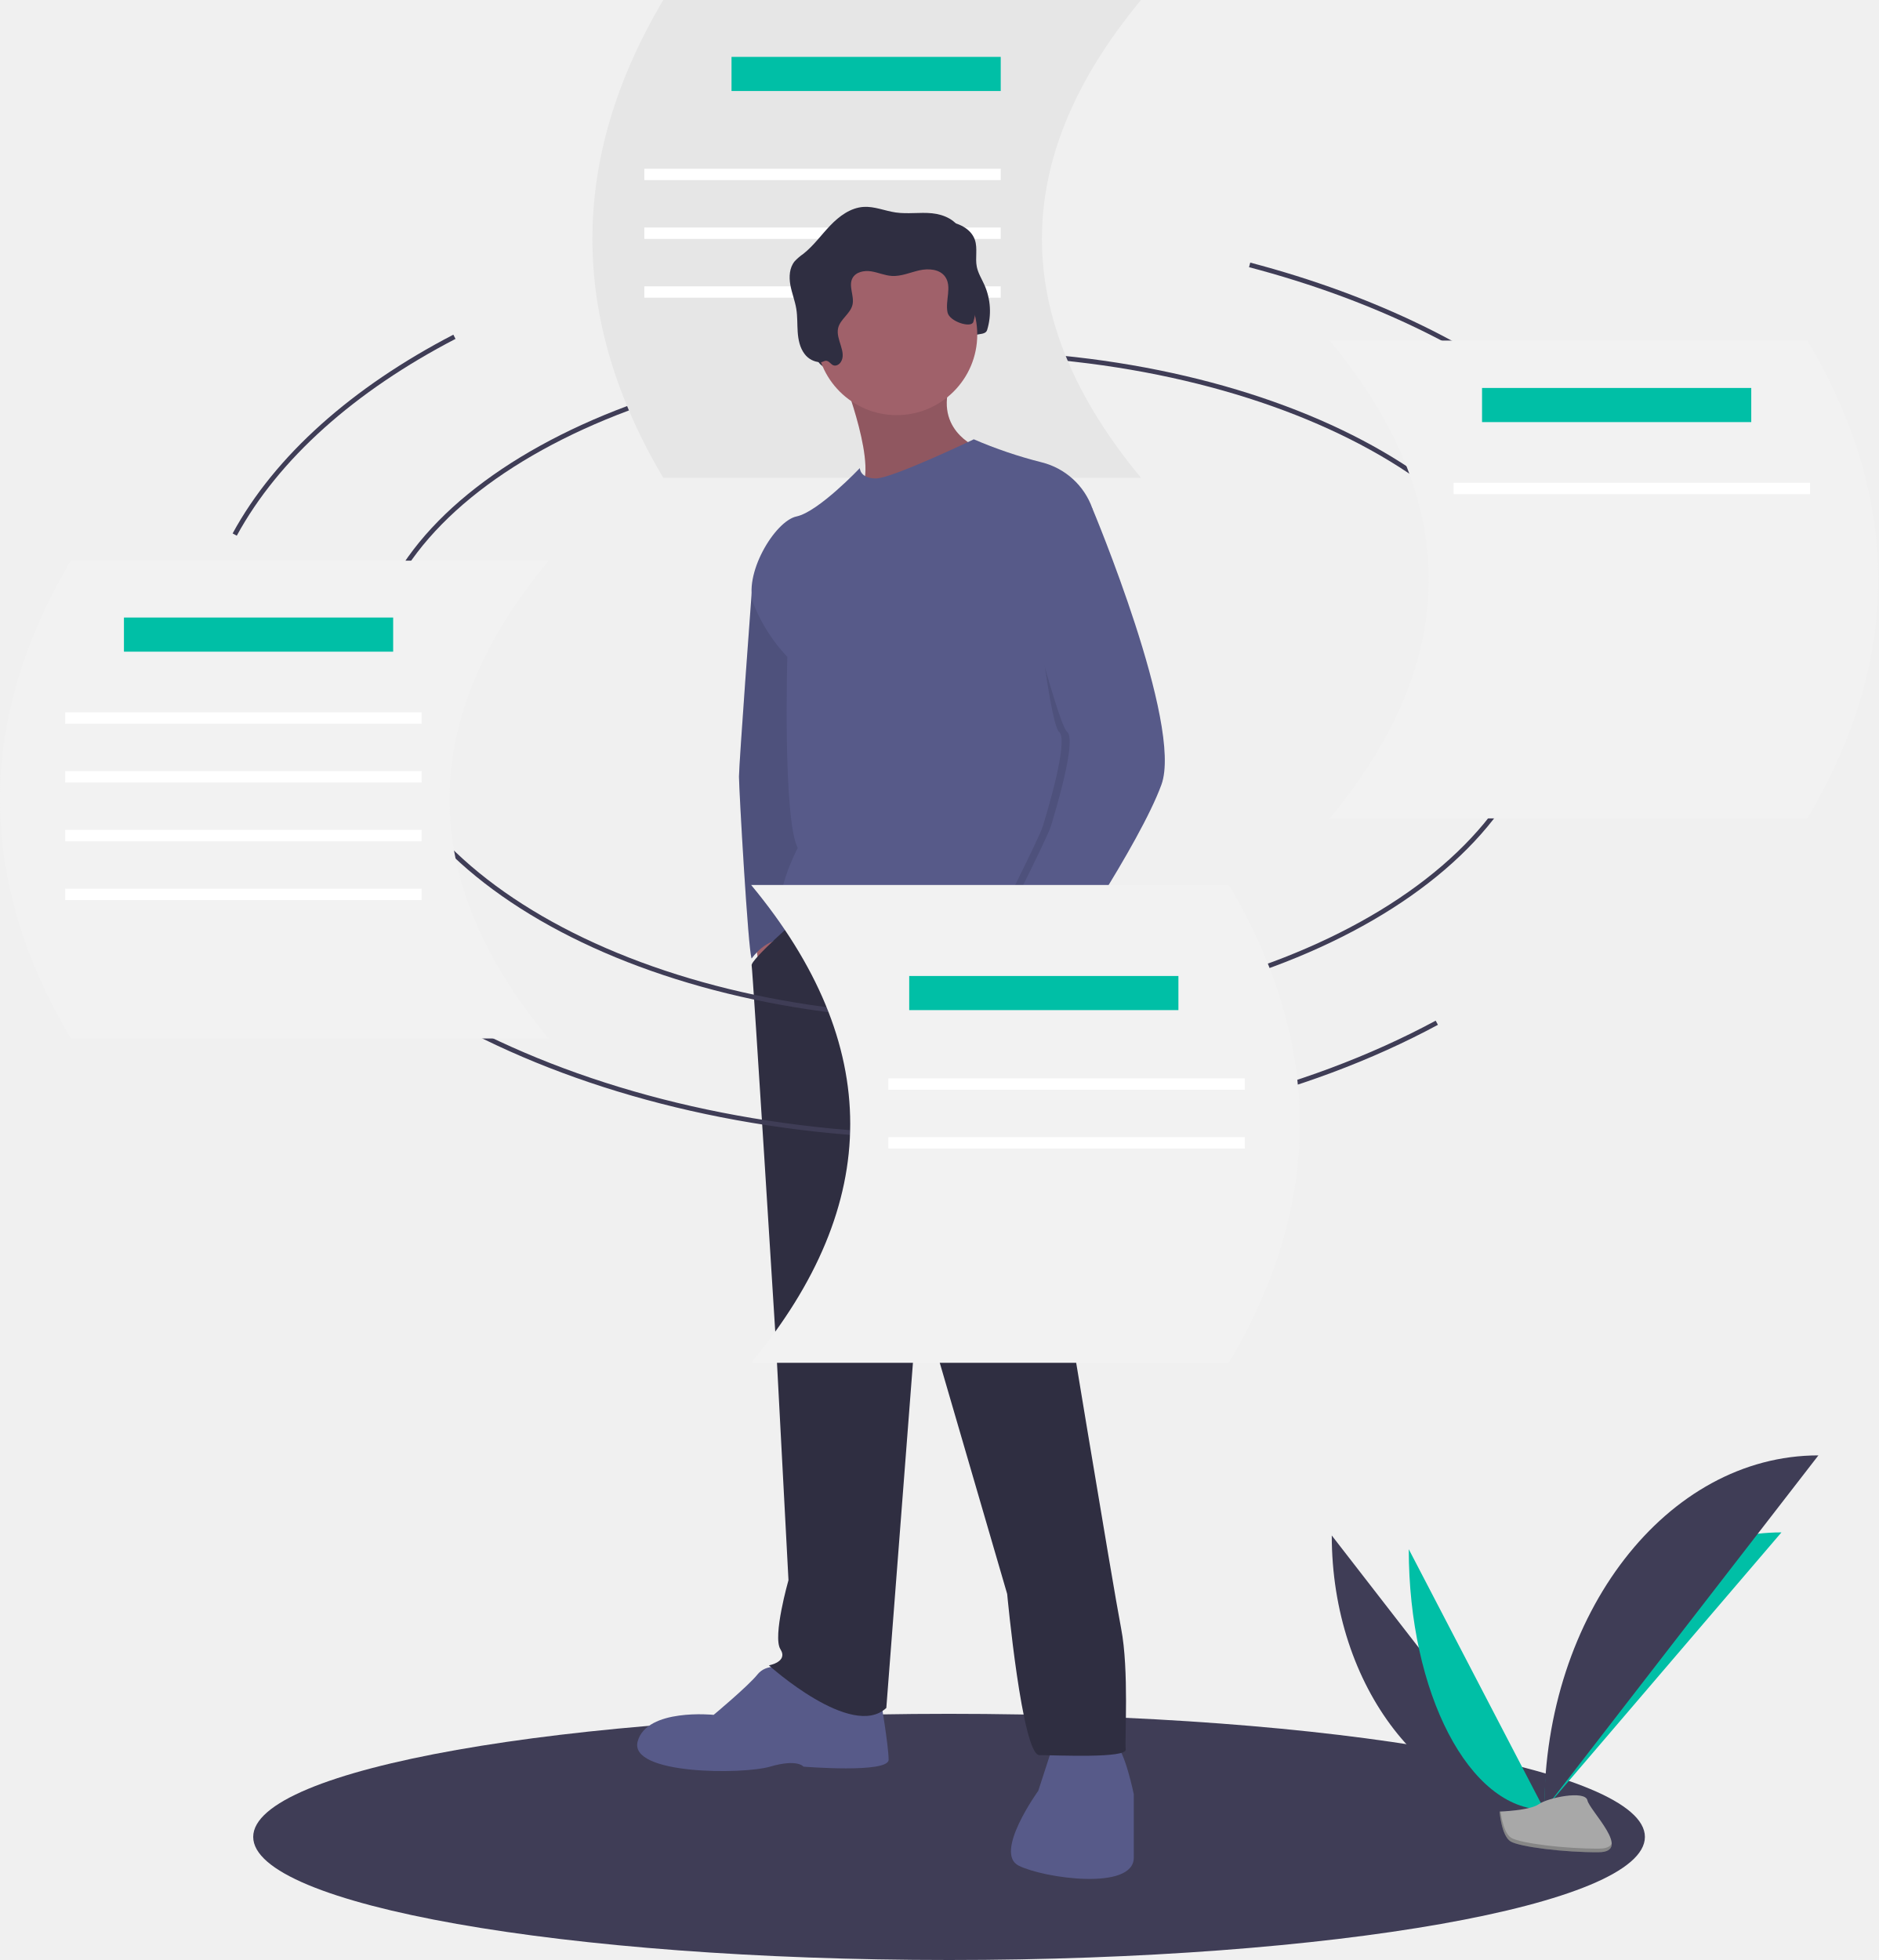
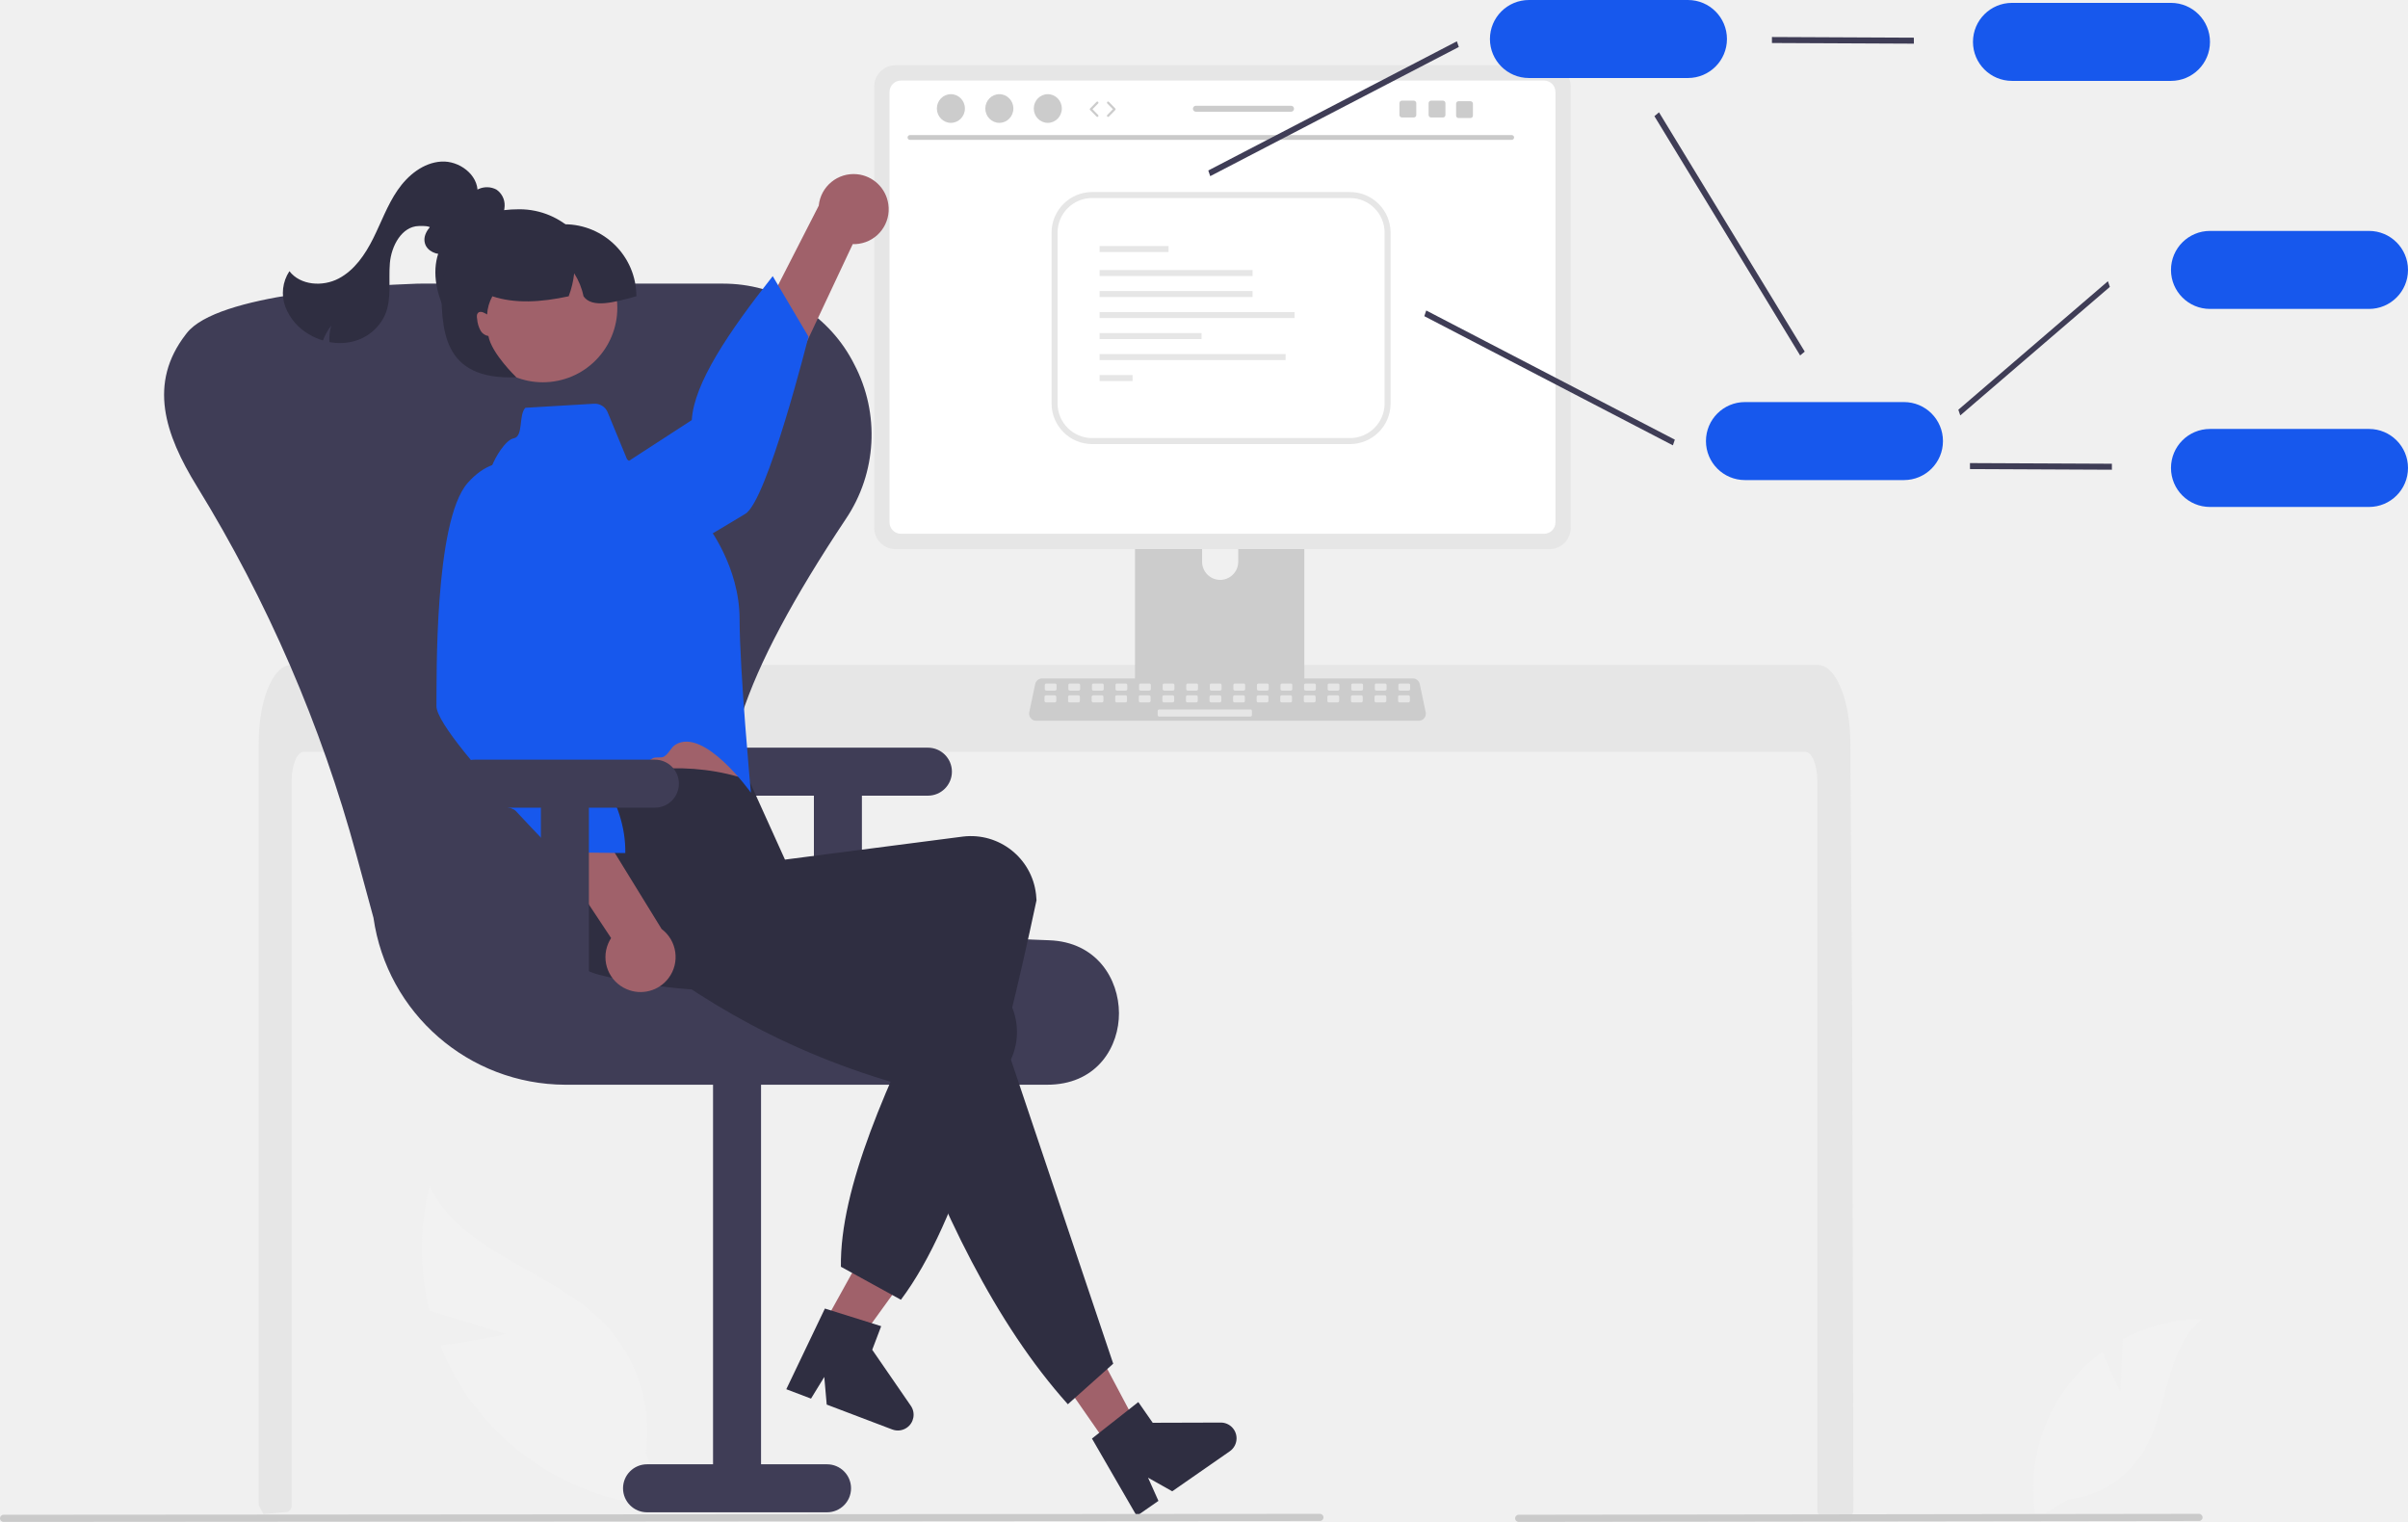
- <svg xmlns="http://www.w3.org/2000/svg" data-name="Layer 1" width="793.58" height="828" viewBox="0 0 793.58 828">
-   <ellipse cx="400.981" cy="776" rx="294" ry="52" fill="#3f3d56" />
-   <path d="M359.174,322.205c0-75.756,111.083-137.169,248.11-137.169s248.11,61.412,248.11,137.169" transform="translate(-203.2101 -36)" fill="none" stroke="#3f3d56" stroke-miterlimit="10" stroke-width="2" />
-   <path d="M685.298,237.851H483.447Q423.562,136.925,483.447,36H685.298Q601.565,136.925,685.298,237.851Z" transform="translate(-203.2101 -36)" fill="#e6e6e6" />
-   <rect x="309.072" y="24.03" width="113.741" height="14.418" fill="#00bfa6" />
-   <rect x="272.227" y="71.289" width="150.587" height="4.806" fill="#fff" />
-   <rect x="272.227" y="96.119" width="150.587" height="4.806" fill="#fff" />
-   <rect x="272.227" y="120.95" width="150.587" height="4.806" fill="#fff" />
-   <path d="M765.887,684.659c0,64.016,40.16,115.817,89.791,115.817" transform="translate(-203.2101 -36)" fill="#3f3d56" />
-   <path d="M855.678,800.477c0-64.735,44.817-117.118,100.201-117.118" transform="translate(-203.2101 -36)" fill="#00bfa6" />
-   <path d="M798.42,690.463c0,60.809,25.61,110.014,57.258,110.014" transform="translate(-203.2101 -36)" fill="#00bfa6" />
-   <path d="M855.678,800.477c0-82.717,51.801-149.651,115.817-149.651" transform="translate(-203.2101 -36)" fill="#3f3d56" />
-   <path d="M836.788,801.293s12.734-.392,16.571-3.125,19.588-5.996,20.54-1.613,19.137,21.798,4.76,21.914-33.404-2.239-37.235-4.573S836.788,801.293,836.788,801.293Z" transform="translate(-203.2101 -36)" fill="#a8a8a8" />
-   <path d="M878.916,816.943c-14.376.116-33.404-2.239-37.235-4.573-2.917-1.777-4.079-8.153-4.468-11.094-.269.012-.425.017-.425.017s.807,10.27,4.637,12.603,22.858,4.689,37.235,4.572c4.15-.033,5.583-1.51,5.505-3.697C883.587,816.093,882.005,816.918,878.916,816.943Z" transform="translate(-203.2101 -36)" opacity="0.2" />
-   <path d="M561.04,193.682c1.169.536,2.575-.263,3.264-1.349,2.624-4.134-2.207-9.466-1.161-14.249.838-3.833,5.193-6.107,6.084-9.928.865-3.712-1.801-7.897.001-11.256,1.412-2.632,4.938-3.324,7.889-2.863s5.751,1.758,8.732,1.94c3.972.242,7.759-1.506,11.643-2.373s8.622-.527,10.907,2.731c2.934,4.184-.042,10.009.979,15.016.811,3.976,4.139,7.267,4.211,11.324.025,1.442-3.765.28-3.564,1.708s-1.59.171-.158.001a2.837,2.837,0,0,0,2.155-2.563c.17-1.189,2.405-1.586,2.38-2.787-.06-2.815,5.029-.917,5.868-3.605a27.261,27.261,0,0,0-1.114-19.017c-1.141-2.561-2.696-4.985-3.247-7.734-.748-3.733.429-7.74-.804-11.342-1.662-4.854-7.161-7.328-12.267-7.831s-10.294.397-15.371-.344c-4.548-.664-8.95-2.635-13.538-2.349-5.504.343-10.294,3.889-14.109,7.871s-7.052,8.562-11.385,11.973a22.329,22.329,0,0,0-3.651,3.143c-2.207,2.689-2.431,6.521-1.817,9.945s1.95,6.691,2.514,10.124c.53,3.226.367,6.522.595,9.784s.905,6.622,2.87,9.236a8.716,8.716,0,0,0,6.783,3.543c.918.021,1.694-.804,2.621-.589C559.508,192.11,560.011,193.21,561.04,193.682Z" transform="translate(-203.2101 -36)" fill="#2f2e41" />
-   <polygon points="318.546 394.707 321.95 415.619 328.759 406.378 324.868 392.275 318.546 394.707" fill="#a0616a" />
-   <path d="M526.133,272.651,520.773,286.777s-5.339,71.953-5.339,77.303,3.891,73.922,5.35,76.84c0,0,6.322-9.24,14.59-7.781s4.863-24.316,4.863-24.316l7.781-63.709-1.459-32.098Z" transform="translate(-203.2101 -36)" fill="#575a89" />
-   <path d="M526.133,272.651,520.773,286.777s-5.339,71.953-5.339,77.303,3.891,73.922,5.35,76.84c0,0,6.322-9.24,14.59-7.781s4.863-24.316,4.863-24.316l7.781-63.709-1.459-32.098Z" transform="translate(-203.2101 -36)" opacity="0.1" />
-   <path d="M559.203,194.838s16.049,40.851,6.809,48.633,51.551-13.131,51.551-13.131l-1.459-5.35s-19.939-7.781-10.213-30.152S559.203,194.838,559.203,194.838Z" transform="translate(-203.2101 -36)" fill="#a0616a" />
-   <path d="M559.203,194.838s16.049,40.851,6.809,48.633,51.551-13.131,51.551-13.131l-1.459-5.35s-19.939-7.781-10.213-30.152S559.203,194.838,559.203,194.838Z" transform="translate(-203.2101 -36)" opacity="0.1" />
-   <path d="M533.914,740.496s-6.809-1.945-10.699,2.918-18.48,17.021-18.48,17.021-28.207-2.918-32.098,11.185,44.256,14.103,55.928,10.699,14.103,0,14.103,0,35.988,2.918,35.988-2.918-3.404-25.775-3.404-25.775Z" transform="translate(-203.2101 -36)" fill="#575a89" />
-   <path d="M648.201,773.08l-6.322,19.453S622.912,818.795,633.611,824.145s48.633,10.699,48.633-3.404V793.992s-3.891-18.967-7.781-20.912S648.201,773.08,648.201,773.08Z" transform="translate(-203.2101 -36)" fill="#575a89" />
-   <path d="M540.802,423.591s-20.504,17.815-20.018,20.247S530.996,602.38,530.996,602.38L536.346,703.536s-6.809,23.83-3.404,29.18-4.863,6.809-4.863,6.809,35.015,31.611,49.605,17.994l13.617-176.536L628.748,709.372s6.322,68.086,13.617,68.086,36.961,1.459,36.474-2.432,1.459-33.557-1.945-51.064-26.262-156.111-26.262-156.111-1.965-118.822,3.151-129.928-2.665-22.778-2.665-22.778l-34.043-13.131-40.851,4.863Z" transform="translate(-203.2101 -36)" fill="#2f2e41" />
-   <circle cx="378.851" cy="141.331" r="34.043" fill="#a0616a" />
-   <path d="M664.736,250.766a30.537,30.537,0,0,0-21.398-19.453,188.628,188.628,0,0,1-28.693-9.727s-34.529,16.535-41.338,16.535-6.809-4.377-6.809-4.377-17.508,18.48-26.748,20.426-22.857,24.803-17.994,37.447A70.568,70.568,0,0,0,535.86,313.502s-1.945,68.086,4.377,80.73c0,0-15.562,29.666-.973,31.611s70.517-4.863,80.244,1.945,27.721-1.459,30.152,7.781,7.781,11.186,7.781,11.186,8.268-13.131,3.404-20.912S664.736,250.766,664.736,250.766Z" transform="translate(-203.2101 -36)" fill="#575a89" />
-   <path d="M628.748,433.625l-7.781,4.863s8.268,28.693,11.672,29.666S644.056,443.619,644.056,443.619Z" transform="translate(-203.2101 -36)" fill="#a0616a" />
-   <path d="M555.204,190.277c1.169.536,2.575-.263,3.264-1.349,2.624-4.134-2.207-9.466-1.161-14.249.838-3.833,5.193-6.107,6.084-9.928.865-3.712-1.801-7.897.001-11.256,1.412-2.632,4.938-3.324,7.889-2.863s5.751,1.758,8.732,1.94c3.972.242,7.759-1.506,11.643-2.373s8.622-.527,10.907,2.731c2.934,4.184-.042,10.009.979,15.015.811,3.976,10.053,6.766,10.892,4.078a27.261,27.261,0,0,0-1.114-19.017c-1.141-2.561-2.696-4.985-3.247-7.734-.748-3.733.429-7.74-.804-11.342-1.662-4.854-7.161-7.328-12.267-7.831s-10.294.397-15.371-.344c-4.548-.664-8.95-2.635-13.538-2.349-5.504.343-10.294,3.889-14.109,7.871s-7.052,8.562-11.385,11.973a22.329,22.329,0,0,0-3.651,3.143c-2.207,2.689-2.431,6.521-1.817,9.945s1.95,6.691,2.514,10.124c.53,3.226.367,6.522.595,9.784s.905,6.622,2.87,9.236a8.716,8.716,0,0,0,6.783,3.543c.918.021,1.694-.804,2.621-.589C553.672,188.706,554.176,189.806,555.204,190.277Z" transform="translate(-203.2101 -36)" fill="#2f2e41" />
-   <path d="M645.526,259.277l15.806-8.511s38.42,91.429,29.18,116.718-44.742,77.326-44.742,77.326-28.207-5.836-25.289-11.672,21.885-43.283,23.344-48.146,11.185-36.474,6.809-39.879S637.745,262.681,637.745,262.681Z" transform="translate(-203.2101 -36)" opacity="0.1" />
-   <path d="M645.283,245.416l19.453,5.35s38.42,91.429,29.18,116.718-44.742,77.326-44.742,77.326-28.207-5.836-25.289-11.672,21.885-43.283,23.344-48.146,11.186-36.474,6.809-39.879-25.289-87.539-25.289-87.539Z" transform="translate(-203.2101 -36)" fill="#575a89" />
-   <path d="M855.394,322.205c0,79.425-111.083,143.812-248.11,143.812s-248.11-64.387-248.11-143.812" transform="translate(-203.2101 -36)" fill="none" stroke="#3f3d56" stroke-miterlimit="10" stroke-width="2" />
-   <path d="M810.264,468.058c-55.459,29.911-127.823,48.011-206.981,48.011-75.897,0-145.547-16.639-200.04-44.374" transform="translate(-203.2101 -36)" fill="none" stroke="#3f3d56" stroke-miterlimit="10" stroke-width="2" />
-   <path d="M731.188,147.906c105.544,27.741,180.712,88.762,187.702,160.63" transform="translate(-203.2101 -36)" fill="none" stroke="#3f3d56" stroke-miterlimit="10" stroke-width="2" />
-   <path d="M302.373,261.823c17.784-32.686,50.271-61.45,92.836-83.549" transform="translate(-203.2101 -36)" fill="none" stroke="#3f3d56" stroke-miterlimit="10" stroke-width="2" />
-   <path d="M520.568,611.707H722.419q59.885-100.925,0-201.851H520.568Q604.301,510.781,520.568,611.707Z" transform="translate(-203.2101 -36)" fill="#f2f2f2" />
-   <rect x="384.146" y="412.304" width="113.741" height="14.418" fill="#00bfa6" />
-   <rect x="375.335" y="455.558" width="150.587" height="4.806" fill="#fff" />
-   <rect x="375.335" y="480.388" width="150.587" height="4.806" fill="#fff" />
-   <path d="M435.003,474.7H233.152q-59.885-100.925,0-201.851H435.003Q351.27,373.774,435.003,474.7Z" transform="translate(-203.2101 -36)" fill="#f2f2f2" />
-   <rect x="52.37" y="260.879" width="113.741" height="14.418" fill="#00bfa6" />
-   <rect x="27.539" y="300.928" width="150.587" height="4.806" fill="#fff" />
-   <rect x="27.539" y="325.759" width="150.587" height="4.806" fill="#fff" />
-   <rect x="27.539" y="350.59" width="150.587" height="4.806" fill="#fff" />
-   <rect x="27.539" y="375.421" width="150.587" height="4.806" fill="#fff" />
-   <path d="M764.997,381.72H966.848q59.885-100.925,0-201.851H764.997Q848.73,280.795,764.997,381.72Z" transform="translate(-203.2101 -36)" fill="#f2f2f2" />
-   <rect x="626.172" y="163.894" width="113.741" height="14.418" fill="#00bfa6" />
-   <rect x="614.157" y="203.944" width="150.587" height="4.806" fill="#fff" />
+ <svg xmlns="http://www.w3.org/2000/svg" width="802.611" height="507.219" viewBox="0 0 802.611 507.219">
+   <path d="M706.756,463.869l.782-17.576c8.149-4.356,17.238-6.656,26.477-6.702-12.717,10.397-11.127,30.438-19.749,44.419-5.515,8.791-14.728,14.597-25.038,15.779l-10.642,6.516c-2.955-16.475,1.452-33.417,12.06-46.364,2.976-3.56,6.389-6.73,10.157-9.438,2.549,6.72,5.954,13.366,5.954,13.366Z" fill="#f2f2f2" />
+   <path d="M168.805,444.609l-25.68-7.775c-3.368-13.683-3.345-27.982,.067-41.654,10.575,22.709,40.792,27.909,58.207,45.916,10.915,11.461,16.026,27.264,13.888,42.946l5.621,18.181c-25.46-1.838-48.839-14.732-63.977-35.285-4.14-5.739-7.54-11.976-10.122-18.565,10.892-1.235,21.996-3.764,21.996-3.764Z" fill="#f2f2f2" />
+   <path d="M617.773,503.43c-.004,.532-.215,1.042-.59,1.42-.374,.373-.882,.582-1.41,.58h-8.04c-1.101,.004-1.996-.885-2-1.986v-243.154c0-5.36-1.8-9.71-4.01-9.72H101.233c-2.22,.01-4.01,4.36-4.02,9.72v241.65c-.003,1.029-.785,1.889-1.81,1.99-1.62,.16-3.24,.3-4.85,.43-.04,0-.08,.01-.12,.01-.88,.08-1.76,.14-2.64,.21h-.01c-.46-.83-.9-1.68-1.35-2.53-.144-.289-.22-.607-.22-.93V247.68c0-1.48,.06-2.97,.16-4.44,.143-2.019,.393-4.028,.75-6.02,1.69-9.29,5.51-15.58,9.85-15.6h509c.633,.004,1.259,.137,1.84,.39,.853,.377,1.624,.917,2.27,1.59,.877,.912,1.627,1.938,2.23,3.05,2.14,3.77,3.67,9.39,4.21,15.93,0,.06,.01,.12,.01,.18,.14,1.62,.21,3.27,.2,4.92l.14,21.43,.09,12.78,.27,40.1,.1,14.24,.44,167.2Z" fill="#e6e6e6" />
+   <path d="M432.024,147.486h-51.006c-1.503,.002-2.719,1.222-2.717,2.724v80.574h56.447v-80.574c.001-1.504-1.218-2.724-2.721-2.724h-.003Zm-25.331,45.781c-3.32-.015-6.007-2.703-6.023-6.023v-9.293c0-3.326,2.697-6.023,6.023-6.023s6.023,2.697,6.023,6.023v9.293c-.015,3.32-2.703,6.007-6.023,6.023Z" fill="#ccc" />
+   <path d="M378.126,228.207v7.774c.002,.839,.681,1.518,1.52,1.52h53.758c.838-.004,1.516-.682,1.52-1.52v-7.774h-56.797Z" fill="#3f3d56" />
+   <path d="M516.484,21.742h-218.029c-3.9,.006-7.06,3.166-7.066,7.066V175.935c.004,3.901,3.165,7.063,7.066,7.066h218.029c3.901-.004,7.063-3.165,7.066-7.066V28.808c-.006-3.9-3.166-7.06-7.066-7.066Z" fill="#e6e6e6" />
+   <path d="M514.664,26.846h-214.388c-2.088,.005-3.779,1.699-3.779,3.787V174.113c.004,2.086,1.693,3.776,3.779,3.779h214.388c2.086-.004,3.776-1.693,3.779-3.779V30.633c-0-2.088-1.691-3.782-3.779-3.787Z" fill="#fff" />
+   <path d="M472.905,240.206h-127.549c-1.296,0-2.346-1.051-2.346-2.346,0-.162,.017-.324,.05-.483l1.979-9.4c.232-1.083,1.188-1.859,2.296-1.863h123.591c1.108,.004,2.064,.779,2.296,1.863l1.979,9.4c.267,1.268-.545,2.512-1.813,2.779-.159,.033-.321,.05-.483,.05Z" fill="#ccc" />
+   <rect x="348.241" y="227.806" width="3.928" height="2.357" rx=".488" ry=".488" fill="#e6e6e6" />
+   <rect x="356.098" y="227.806" width="3.928" height="2.357" rx=".488" ry=".488" fill="#e6e6e6" />
+   <rect x="363.954" y="227.806" width="3.928" height="2.357" rx=".488" ry=".488" fill="#e6e6e6" />
+   <rect x="371.811" y="227.806" width="3.928" height="2.357" rx=".488" ry=".488" fill="#e6e6e6" />
+   <rect x="379.668" y="227.806" width="3.928" height="2.357" rx=".488" ry=".488" fill="#e6e6e6" />
+   <rect x="387.525" y="227.806" width="3.928" height="2.357" rx=".488" ry=".488" fill="#e6e6e6" />
+   <rect x="395.382" y="227.806" width="3.928" height="2.357" rx=".488" ry=".488" fill="#e6e6e6" />
+   <rect x="403.238" y="227.806" width="3.928" height="2.357" rx=".488" ry=".488" fill="#e6e6e6" />
+   <rect x="411.095" y="227.806" width="3.928" height="2.357" rx=".488" ry=".488" fill="#e6e6e6" />
+   <rect x="418.952" y="227.806" width="3.928" height="2.357" rx=".488" ry=".488" fill="#e6e6e6" />
+   <rect x="426.809" y="227.806" width="3.928" height="2.357" rx=".488" ry=".488" fill="#e6e6e6" />
+   <rect x="434.665" y="227.806" width="3.928" height="2.357" rx=".488" ry=".488" fill="#e6e6e6" />
+   <rect x="442.522" y="227.806" width="3.928" height="2.357" rx=".488" ry=".488" fill="#e6e6e6" />
+   <rect x="450.379" y="227.806" width="3.928" height="2.357" rx=".488" ry=".488" fill="#e6e6e6" />
+   <rect x="458.236" y="227.806" width="3.928" height="2.357" rx=".488" ry=".488" fill="#e6e6e6" />
+   <rect x="466.092" y="227.806" width="3.928" height="2.357" rx=".488" ry=".488" fill="#e6e6e6" />
+   <rect x="348.148" y="231.735" width="3.928" height="2.357" rx=".488" ry=".488" fill="#e6e6e6" />
+   <rect x="356.005" y="231.735" width="3.928" height="2.357" rx=".488" ry=".488" fill="#e6e6e6" />
+   <rect x="363.862" y="231.735" width="3.928" height="2.357" rx=".488" ry=".488" fill="#e6e6e6" />
+   <rect x="371.718" y="231.735" width="3.928" height="2.357" rx=".488" ry=".488" fill="#e6e6e6" />
+   <rect x="379.575" y="231.735" width="3.928" height="2.357" rx=".488" ry=".488" fill="#e6e6e6" />
+   <rect x="387.432" y="231.735" width="3.928" height="2.357" rx=".488" ry=".488" fill="#e6e6e6" />
+   <rect x="395.289" y="231.735" width="3.928" height="2.357" rx=".488" ry=".488" fill="#e6e6e6" />
+   <rect x="403.145" y="231.735" width="3.928" height="2.357" rx=".488" ry=".488" fill="#e6e6e6" />
+   <rect x="411.002" y="231.735" width="3.928" height="2.357" rx=".488" ry=".488" fill="#e6e6e6" />
+   <rect x="418.859" y="231.735" width="3.928" height="2.357" rx=".488" ry=".488" fill="#e6e6e6" />
+   <rect x="426.716" y="231.735" width="3.928" height="2.357" rx=".488" ry=".488" fill="#e6e6e6" />
+   <rect x="434.572" y="231.735" width="3.928" height="2.357" rx=".488" ry=".488" fill="#e6e6e6" />
+   <rect x="442.429" y="231.735" width="3.928" height="2.357" rx=".488" ry=".488" fill="#e6e6e6" />
+   <rect x="450.286" y="231.735" width="3.928" height="2.357" rx=".488" ry=".488" fill="#e6e6e6" />
+   <rect x="458.143" y="231.735" width="3.928" height="2.357" rx=".488" ry=".488" fill="#e6e6e6" />
+   <rect x="466" y="231.735" width="3.928" height="2.357" rx=".488" ry=".488" fill="#e6e6e6" />
+   <rect x="385.861" y="236.449" width="31.427" height="2.357" rx=".488" ry=".488" fill="#e6e6e6" />
+   <path d="M503.887,46.614h-200.602c-.441-.01-.79-.375-.78-.815,.009-.427,.353-.771,.78-.78h200.602c.441,.01,.79,.375,.78,.815-.009,.427-.353,.771-.78,.78Z" fill="#cacaca" />
+   <ellipse cx="316.941" cy="36.166" rx="4.675" ry="4.779" fill="#ccc" />
+   <ellipse cx="333.092" cy="36.166" rx="4.675" ry="4.779" fill="#ccc" />
+   <ellipse cx="349.242" cy="36.166" rx="4.675" ry="4.779" fill="#ccc" />
+   <polygon points="403.381 58.71 402.733 56.817 485.591 13.765 486.238 15.658 403.381 58.71" fill="#3f3d56" />
+   <polygon points="653.381 138.452 652.733 136.559 702.591 93.725 703.238 95.617 653.381 138.452" fill="#3f3d56" />
+   <polygon points="557.591 148.423 474.733 105.371 475.381 103.478 558.238 146.53 557.591 148.423" fill="#3f3d56" />
+   <polygon points="600.006 118.465 551.431 38.719 552.966 37.436 601.54 117.182 600.006 118.465" fill="#3f3d56" />
+   <polygon points="637.914 14.554 590.607 14.336 590.607 12.336 637.914 12.554 637.914 14.554" fill="#3f3d56" />
+   <path d="M723.611,26.959h-53c-7.18,0-13-5.82-13-13s5.82-13,13-13h53c7.18,0,13,5.82,13,13s-5.82,13-13,13h0Z" fill="#1758ed" />
+   <path d="M789.611,102.959h-53c-7.18,0-13-5.82-13-13s5.82-13,13-13h53c7.18,0,13,5.82,13,13s-5.82,13-13,13Z" fill="#1758ed" />
+   <polygon points="703.914 156.553 656.607 156.336 656.607 154.336 703.914 154.553 703.914 156.553" fill="#3f3d56" />
+   <path d="M789.611,168.959h-53c-7.18,0-13-5.82-13-13s5.82-13,13-13h53c7.18,0,13,5.82,13,13s-5.82,13-13,13Z" fill="#1758ed" />
+   <path d="M634.611,160h-53c-7.18,0-13-5.82-13-13s5.82-13,13-13h53c7.18,0,13,5.82,13,13s-5.82,13-13,13Z" fill="#1758ed" />
+   <path d="M562.611,26h-53c-7.18,0-13-5.82-13-13s5.82-13,13-13h53c7.18,0,13,5.82,13,13s-5.82,13-13,13Z" fill="#1758ed" />
+   <path d="M309.283,249.18h-60c-4.418,0-8,3.582-8,8s3.582,8,8,8h22v62h16v-62h22c4.418,0,8-3.582,8-8s-3.582-8-8-8Z" fill="#3f3d56" />
+   <path d="M348.884,361.517H188.401c-32.159-.118-59.366-23.8-63.916-55.636l-5.681-20.896c-11.758-43.3-29.667-84.69-53.181-122.903-10.747-17.454-16.279-34.349-3.715-50.615,.107-.139,.212-.275,.316-.41,10.077-13.116,60.234-15.956,76.585-16.508,.646-.022,1.294-.033,1.945-.033h99.819c.651,0,1.3,.011,1.945,.033,17.958,.523,34.18,10.863,42.236,26.921,8.597,16.395,7.5,36.185-2.856,51.53-35.063,52.671-45.799,85.697-34.808,107.085,10.631,20.688,43.22,31.265,102.559,33.285,15.946,.543,23.265,12.96,23.316,24.267,.05,11.015-6.986,23.176-22.553,23.848-.506,.021-1.015,.032-1.528,.032Z" fill="#3f3d56" />
+   <path d="M215.663,504.017h60c4.418,0,8-3.582,8-8s-3.582-8-8-8h-22v-135h-16v135h-22c-4.418,0-8,3.582-8,8s3.582,8,8,8Z" fill="#3f3d56" />
+   <polygon points="269.969 449.592 280.305 455.206 307.667 417.375 292.411 409.088 269.969 449.592" fill="#a0616a" />
+   <path d="M274.944,436.111l18.764,5.876-2.987,7.861,12.867,18.675c1.646,2.389,1.044,5.66-1.344,7.306-1.421,.98-3.233,1.198-4.847,.585l-21.844-8.299-.811-9.206-4.424,7.217-8.236-3.129,12.862-26.885Z" fill="#2f2e41" />
+   <path d="M296.084,68.076c.926,6.347-3.469,12.243-9.816,13.169-.677,.099-1.361,.137-2.045,.116l-39.851,84.795-12.499-17.43,41.024-80.181c.63-6.418,6.344-11.11,12.763-10.48,5.37,.527,9.68,4.666,10.424,10.011v0Z" fill="#a0616a" />
+   <path d="M163.835,183.301s-1.068,14.814,15.685,17.719,61.539-25.415,68.894-29.764,21.062-59.061,21.062-59.061l-11.92-20.162c-14.717,18.617-26.275,35.784-26.977,47.97l-66.744,43.297Z" fill="#1758ed" />
+   <path d="M183.175,234.327l3.618,15.546s.036,14.335,2.574,16.978c2.521,2.631,57.955-2.651,57.955-2.651,0,0-5.877-23.1-5.799-40.578l-58.349,10.706Z" fill="#a0616a" />
+   <path d="M300.283,433.18l-20-11c-.38-26.025,15.273-61.243,33.84-98.132-41.523,7.141-80.696,9.429-114.579,.79-11.574-3.057-18.55-14.84-15.663-26.458,.132-.548,.284-1.091,.458-1.627,4.055-12.372-5.038-20.128,3.326-33.736,21.996-7.512,42.892-9.634,62-3l11.972,26.471,59.343-7.679c12-1.435,22.89,7.13,24.325,19.13,.007,.055,.013,.109,.019,.164,.08,.644,.132,1.291,.156,1.94-11.999,56.253-25.454,106.869-45.196,133.137Z" fill="#2f2e41" />
+   <path d="M175.12,135.904l22.861-1.35c1.976-.117,3.809,1.033,4.564,2.863l6.46,15.662,26.85,22.192s10.631,13.528,10.655,30.999,3.772,57.91,3.772,57.91c0,0-15.515-21.839-25.091-16.03-1.629,.988-2.202,3.009-3.909,4.03-.851,.509-2.818,.014-3.677,.525-13.196,7.833-26.958,15.486-28.244,14.145-2.525-2.635-5.587-16.098-5.587-16.098l-20.926-76.887c-2.297-8.191-.812-16.98,4.049-23.962,1.462-2.058,2.994-3.59,4.417-3.843,3.196-.681,1.496-7.844,3.806-10.156Z" fill="#1758ed" />
+   <polygon points="369.589 482.16 379.239 475.451 357.378 434.207 343.136 444.109 369.589 482.16" fill="#a0616a" />
+   <path d="M371.048,454.486l-15.124,13.518c-24.048-26.796-42.227-64.376-57.633-107.053-40.366-11.822-70.807-30.888-97.382-53.526-9.015-7.629-15.774-17.429-8.085-26.721,.359-.434,.735-.855,1.126-1.26,9.078-9.33,32.101-7.552,45.585-16.1l30.121,32.196-1.895,8.632,56.577,19.165c11.389,3.992,17.387,16.46,13.395,27.85-.02,.056-.039,.112-.059,.167-.212,.614-.45,1.217-.714,1.811l34.087,101.321Z" fill="#2f2e41" />
+   <path d="M363.963,479.44l15.447-12.165,4.8,6.905,22.678-.069c2.901-.009,5.26,2.335,5.269,5.236,.005,1.726-.837,3.345-2.255,4.33l-19.187,13.338-8.055-4.531,3.457,7.728-7.234,5.029-14.92-25.8Z" fill="#2f2e41" />
+   <path d="M208.878,329.673c-5.905-2.506-8.66-9.324-6.153-15.229,.267-.63,.59-1.234,.963-1.807l-51.754-78.102,21.386-1.626,47.202,76.707c5.157,3.873,6.198,11.193,2.325,16.35-3.241,4.315-9.016,5.848-13.969,3.707v0Z" fill="#a0616a" />
+   <path d="M179.121,156.811s-12.103-8.608-23.289,4.198-10.252,65.787-10.357,74.331c-.033,2.675,3.83,8.448,9.153,15.117,2.39,2.994,5.073,6.168,7.831,9.323,1.596,1.826,.221,5.626,1.823,7.401,1.593,1.765,6.164,1.505,7.68,3.143,7.194,7.775,13.039,13.694,13.039,13.694l23.42,.288c.264-17.41-11.659-32.951-26.976-47.97l-2.324-79.524Z" fill="#1758ed" />
+   <path d="M155.514,81.008c-2.217,1.6-4.55,3.249-7.256,3.646s-5.873-.911-6.622-3.541c-.916-3.216,1.988-6.144,4.598-8.234l8.276-6.627c1.516-1.344,3.226-2.45,5.074-3.281,1.88-.827,4.034-.755,5.854,.196,1.809,1.221,2.854,3.293,2.763,5.474-.118,2.149-.827,4.224-2.05,5.996-3.104,4.839-8.05,8.2-13.691,9.307" fill="#2f2e41" />
+   <path d="M218.283,253.18h-60c-4.418,0-8,3.582-8,8s3.582,8,8,8h22v62h16v-62h22c4.418,0,8-3.582,8-8s-3.582-8-8-8Z" fill="#3f3d56" />
+   <path d="M159.19,64.224c.241-5.998-6.15-10.748-12.14-10.372s-11.138,4.588-14.535,9.538c-3.396,4.945-5.435,10.673-8.111,16.042s-6.237,10.626-11.553,13.409c-5.315,2.778-12.713,2.283-16.386-2.461-2.317,3.513-2.82,7.92-1.357,11.865,1.504,3.894,4.309,7.149,7.938,9.211,1.445,.857,2.988,1.535,4.596,2.021,.663-1.79,1.596-3.467,2.766-4.975-.529,1.785-.73,3.65-.596,5.507,2.478,.475,5.028,.435,7.49-.118,4.902-1.097,9.002-4.44,11.062-9.021,2.246-5.318,1.102-11.381,1.583-17.133,.476-5.753,3.943-12.321,9.716-12.415,4.396-.072,3.814,.29,6.6,3.692" fill="#2f2e41" />
+   <path d="M199.111,95.742c0,14.359-11.641,26-26,26s-28-16.641-28-31,13.641-21,28-21,26,11.641,26,26Z" fill="#2f2e41" />
+   <circle cx="180.951" cy="102.598" r="24.805" transform="translate(-16.89425 38.3571) rotate(-11.56418)" fill="#a0616a" />
+   <path d="M212.111,98.742c-7.343,2.005-14.757,4.107-17.62,0-.556-2.723-1.611-5.32-3.11-7.66-.282,2.621-.897,5.195-1.83,7.66-9.277,2.016-17.948,2.498-25.44,0-1.03,1.863-1.628,3.934-1.75,6.06-.37-.233-.758-.437-1.16-.61-.482-.272-1.058-.323-1.58-.14-.361,.218-.601,.591-.65,1.01-.05,.417-.029,.84,.06,1.25,.105,1.43,.532,2.818,1.25,4.06,.574,.865,1.485,1.449,2.51,1.61,1.04,5.85,9.32,13.76,9.32,13.76-25,1-25-15.96-25-32l3-6h10v-13h28c13.253,.003,23.997,10.747,24,24Z" fill="#2f2e41" />
+   <path d="M439.947,506.911l-438.75,.307c-.658,.003-1.193-.527-1.197-1.184s.527-1.193,1.184-1.197h.012l438.75-.307c.658,.002,1.189,.537,1.187,1.195-.002,.655-.532,1.185-1.187,1.187Z" fill="#cacaca" />
+   <path d="M732.947,506.911l-226.75,.307c-.658,.003-1.193-.527-1.197-1.184s.527-1.193,1.185-1.197h.012l226.75-.307c.658-.002,1.192,.529,1.195,1.187s-.529,1.192-1.187,1.195h-.008Z" fill="#cacaca" />
+   <path d="M449.974,148h-85.953c-7.465-.008-13.515-6.058-13.523-13.523v-56.953c.008-7.465,6.058-13.515,13.523-13.523h85.953c7.465,.008,13.515,6.058,13.523,13.523v56.953c-.008,7.465-6.058,13.515-13.524,13.523Zm-85.953-82c-6.361,.007-11.516,5.162-11.523,11.523v56.953c.007,6.361,5.162,11.516,11.523,11.523h85.953c6.361-.007,11.516-5.162,11.523-11.523v-56.953c-.007-6.361-5.162-11.516-11.523-11.523l-85.953-0Z" fill="#e6e6e6" />
+   <rect x="366.498" y="82" width="22.991" height="2" fill="#e6e6e6" />
+   <rect x="366.498" y="90" width="51" height="2" fill="#e6e6e6" />
+   <rect x="366.498" y="97" width="51" height="2" fill="#e6e6e6" />
+   <rect x="366.498" y="104" width="65" height="2" fill="#e6e6e6" />
+   <rect x="366.498" y="111" width="34" height="2" fill="#e6e6e6" />
+   <rect x="366.498" y="118" width="62" height="2" fill="#e6e6e6" />
+   <rect x="366.498" y="125" width="11" height="2" fill="#e6e6e6" />
+   <path d="M365.749,38.958c-.097,0-.194-.038-.267-.112l-2.134-2.181c-.142-.145-.142-.378,0-.523l2.134-2.181c.145-.148,.382-.15,.529-.006,.148,.144,.15,.381,.006,.529l-1.878,1.92,1.878,1.92c.144,.148,.142,.384-.006,.529-.073,.071-.167,.107-.261,.107Z" fill="#ccc" />
+   <path d="M369.334,38.958c-.094,0-.189-.035-.261-.107-.148-.144-.15-.381-.006-.529l1.878-1.92-1.878-1.92c-.144-.148-.142-.384,.006-.529,.147-.145,.384-.142,.529,.006l2.134,2.181c.142,.145,.142,.378,0,.523l-2.134,2.181c-.073,.075-.17,.112-.267,.112Z" fill="#ccc" />
+   <path d="M480.958,33.545h-3.967c-.452,0-.819,.366-.819,.819v3.971c0,.452,.366,.819,.819,.819h3.967c.452,0,.823-.366,.823-.819v-3.971c0-.452-.37-.819-.823-.819Z" fill="#ccc" />
+   <path d="M471.235,33.545h-3.967c-.452,0-.819,.366-.819,.819v3.971c0,.452,.366,.819,.819,.819h3.967c.452,0,.823-.366,.823-.819v-3.971c0-.452-.37-.819-.823-.819Z" fill="#ccc" />
+   <path d="M490.119,33.732h-3.967c-.452,0-.819,.366-.819,.819v3.971c0,.452,.366,.819,.819,.819h3.967c.452,0,.823-.366,.823-.819v-3.971c0-.452-.37-.819-.823-.819Z" fill="#ccc" />
+   <path d="M430.319,35.243h-31.713c-.553,0-.998,.449-.998,.998s.445,.998,.998,.998h31.713c.55,0,.998-.449,.998-.998s-.449-.998-.998-.998Z" fill="#ccc" />
</svg>
